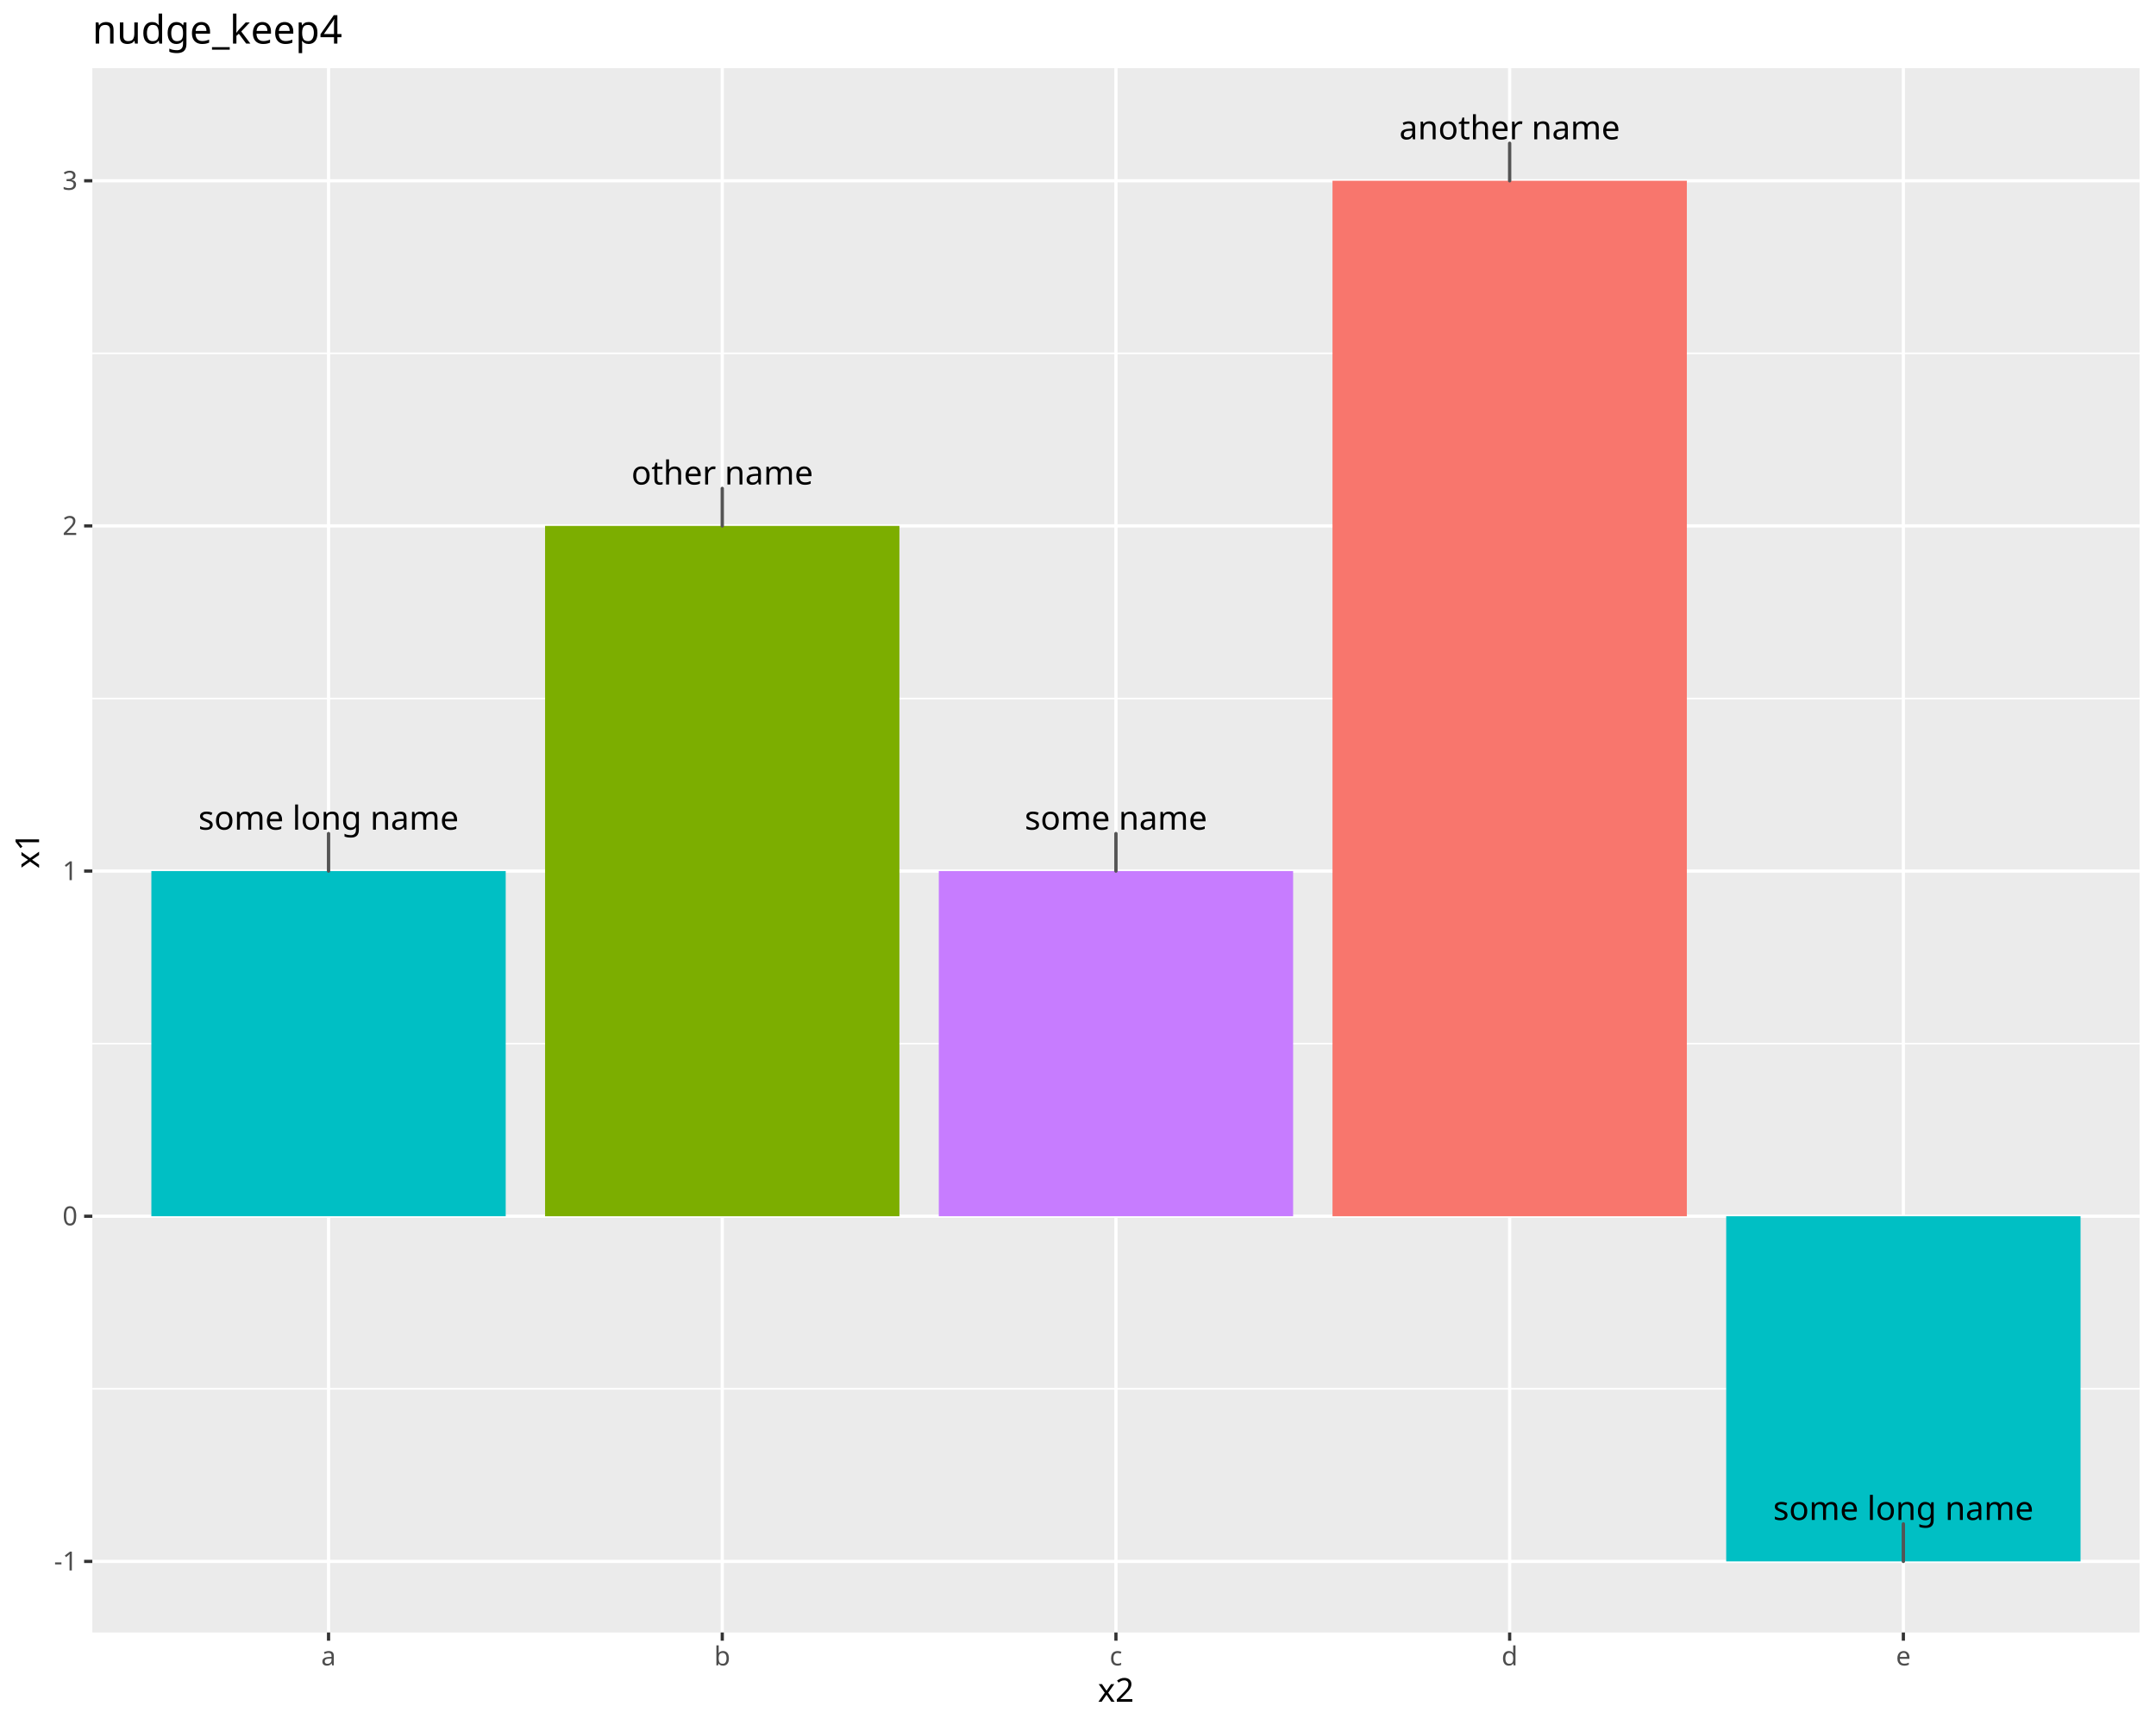
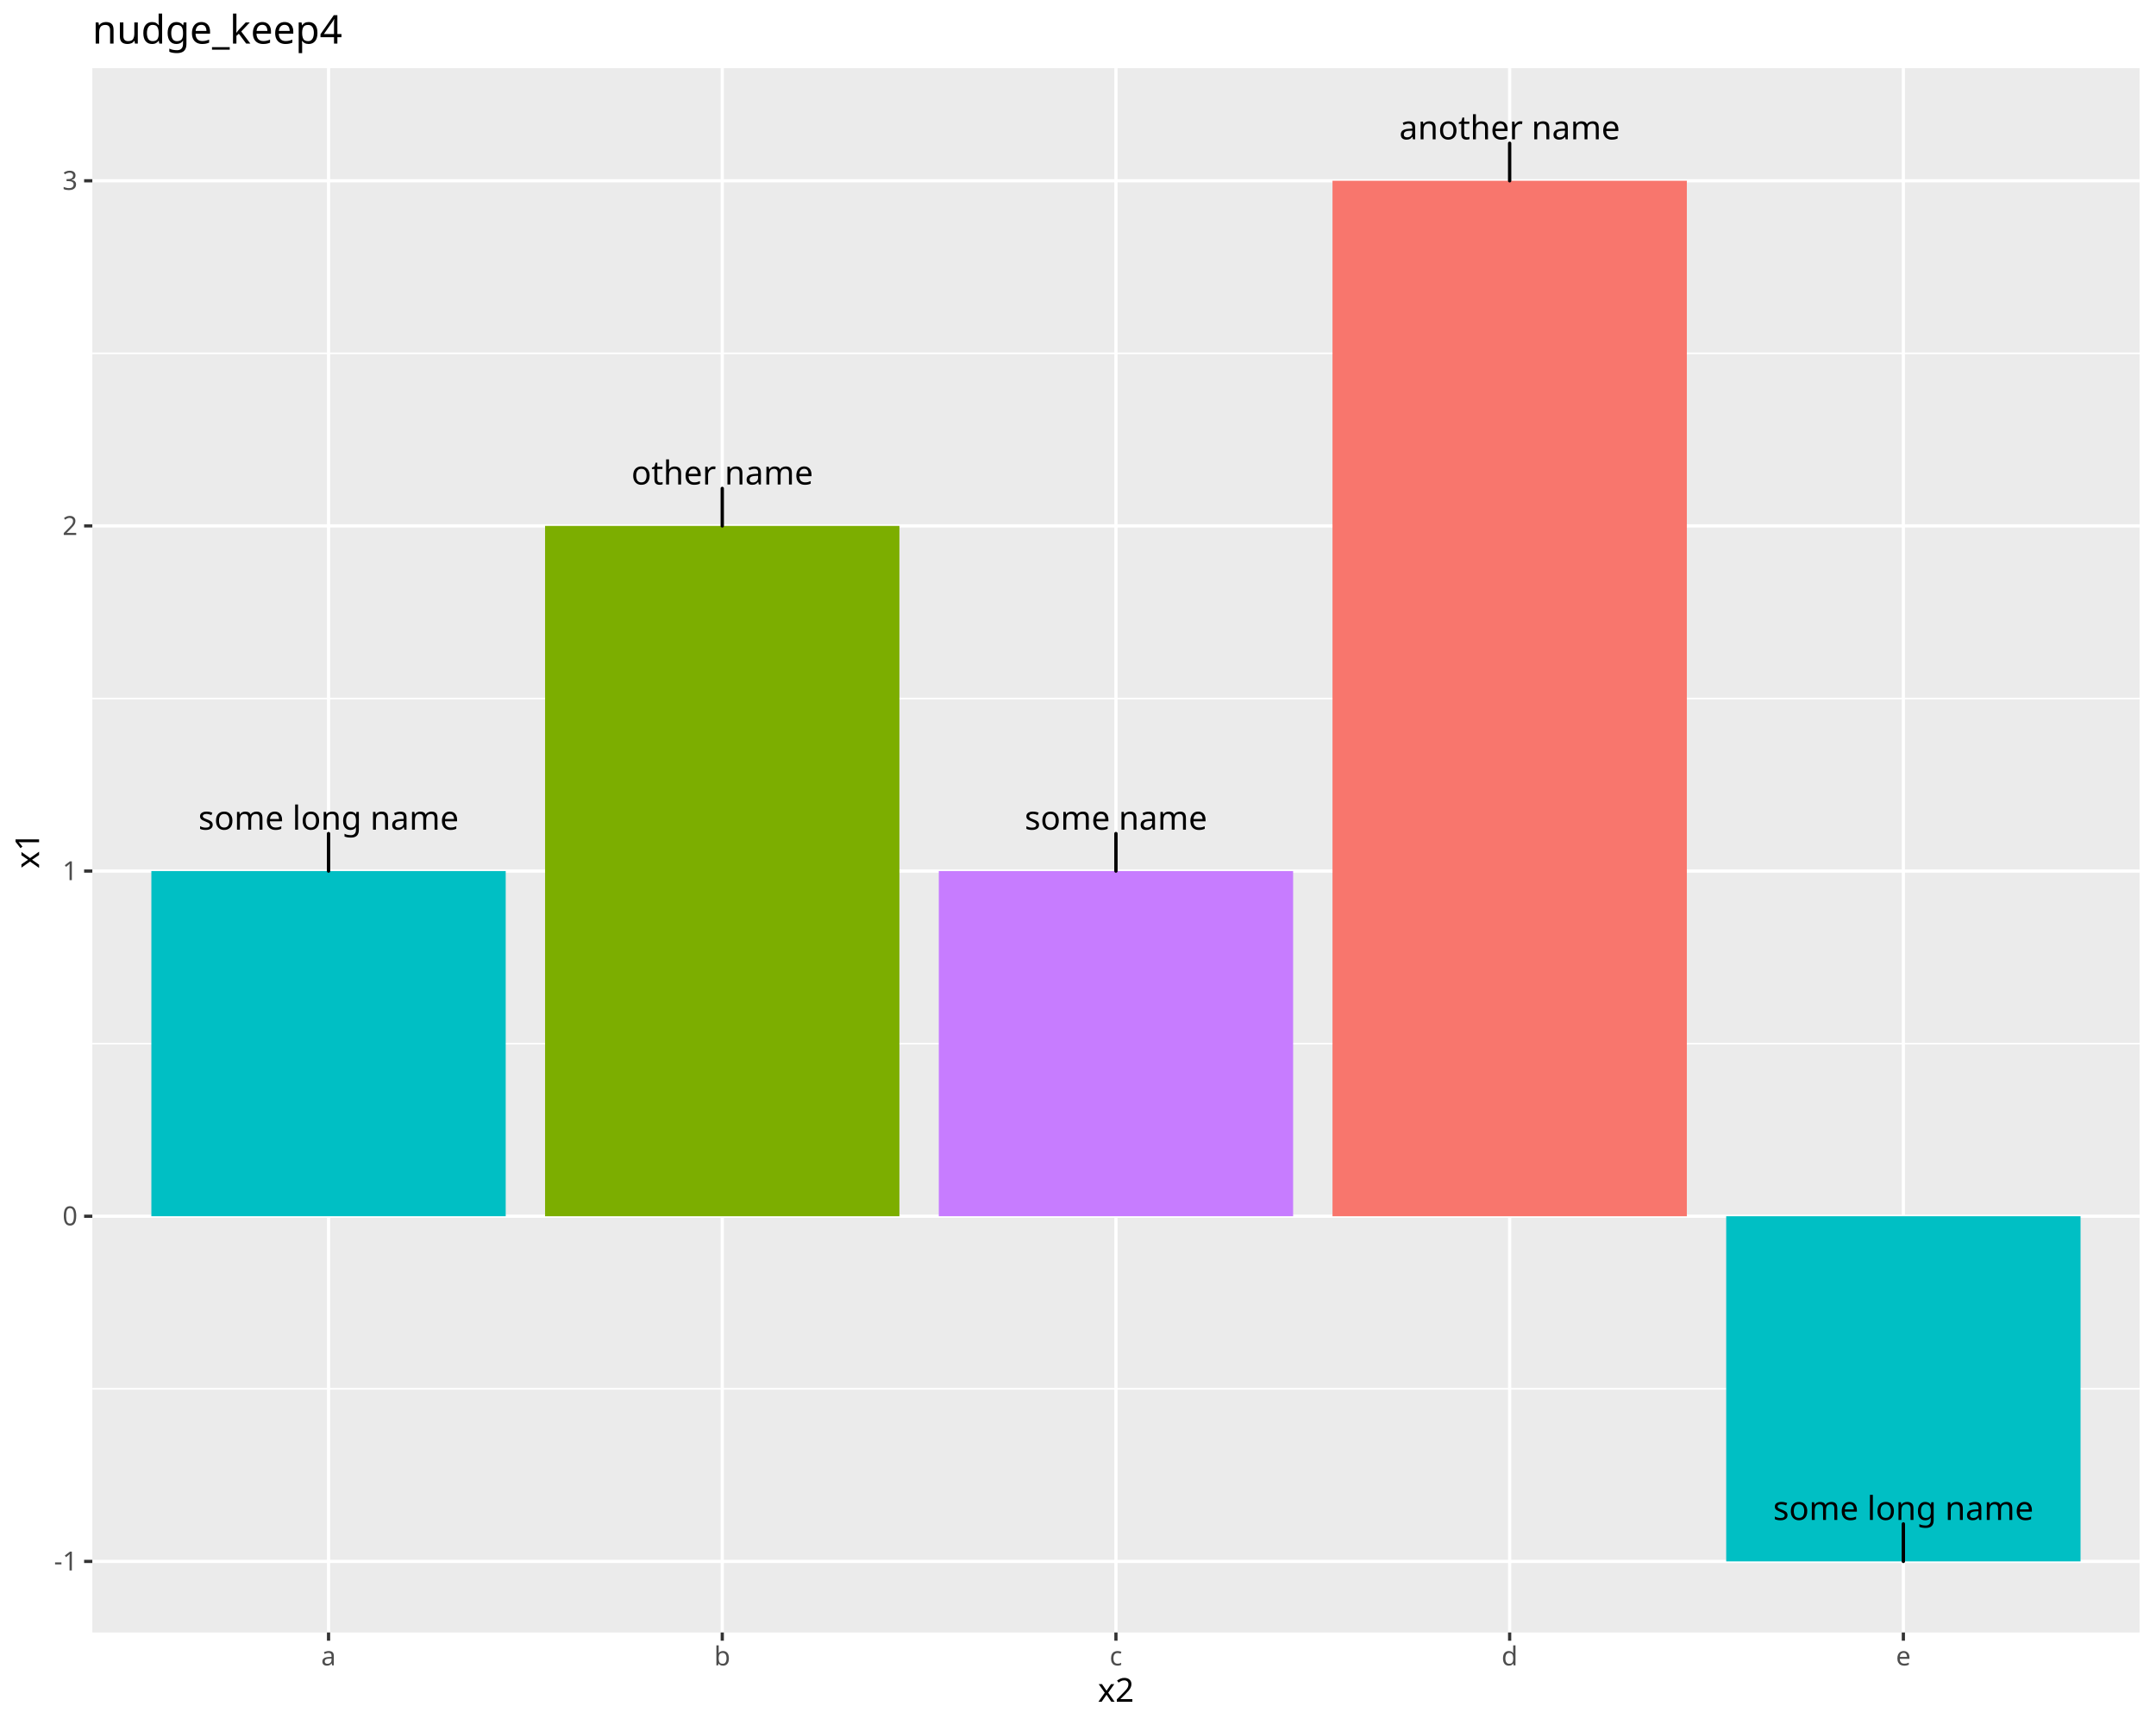
<svg xmlns="http://www.w3.org/2000/svg" class="svglite" data-engine-version="2.0" width="720.00pt" height="576.00pt" viewBox="0 0 720.00 576.00">
  <defs>
    <style type="text/css">
    .svglite line, .svglite polyline, .svglite polygon, .svglite path, .svglite rect, .svglite circle {
      fill: none;
      stroke: #000000;
      stroke-linecap: round;
      stroke-linejoin: round;
      stroke-miterlimit: 10.00;
    }
  </style>
  </defs>
  <rect width="100%" height="100%" style="stroke: none; fill: #FFFFFF;" />
  <defs>
    <clipPath id="cpMC4wMHw3MjAuMDB8MC4wMHw1NzYuMDA=">
      <rect x="0.00" y="0.00" width="720.00" height="576.00" />
    </clipPath>
  </defs>
  <g clip-path="url(#cpMC4wMHw3MjAuMDB8MC4wMHw1NzYuMDA=)">
    <rect x="0.00" y="0.00" width="720.00" height="576.00" style="stroke-width: 1.07; stroke: #FFFFFF; fill: #FFFFFF;" />
  </g>
  <defs>
    <clipPath id="cpMzAuODN8NzE0LjUyfDIyLjc4fDU0NS4xMQ==">
      <rect x="30.83" y="22.78" width="683.69" height="522.33" />
    </clipPath>
  </defs>
  <g clip-path="url(#cpMzAuODN8NzE0LjUyfDIyLjc4fDU0NS4xMQ==)">
    <rect x="30.83" y="22.78" width="683.69" height="522.33" style="stroke-width: 1.07; stroke: none; fill: #EBEBEB;" />
    <polyline points="30.83,463.74 714.52,463.74 " style="stroke-width: 0.53; stroke: #FFFFFF; stroke-linecap: butt;" />
    <polyline points="30.83,348.49 714.52,348.49 " style="stroke-width: 0.53; stroke: #FFFFFF; stroke-linecap: butt;" />
    <polyline points="30.83,233.24 714.52,233.24 " style="stroke-width: 0.53; stroke: #FFFFFF; stroke-linecap: butt;" />
    <polyline points="30.83,117.98 714.52,117.98 " style="stroke-width: 0.53; stroke: #FFFFFF; stroke-linecap: butt;" />
    <polyline points="30.83,521.37 714.52,521.37 " style="stroke-width: 1.07; stroke: #FFFFFF; stroke-linecap: butt;" />
    <polyline points="30.83,406.12 714.52,406.12 " style="stroke-width: 1.07; stroke: #FFFFFF; stroke-linecap: butt;" />
    <polyline points="30.83,290.86 714.52,290.86 " style="stroke-width: 1.07; stroke: #FFFFFF; stroke-linecap: butt;" />
    <polyline points="30.83,175.61 714.52,175.61 " style="stroke-width: 1.07; stroke: #FFFFFF; stroke-linecap: butt;" />
    <polyline points="30.83,60.36 714.52,60.36 " style="stroke-width: 1.07; stroke: #FFFFFF; stroke-linecap: butt;" />
    <polyline points="109.72,545.11 109.72,22.78 " style="stroke-width: 1.07; stroke: #FFFFFF; stroke-linecap: butt;" />
    <polyline points="241.20,545.11 241.20,22.78 " style="stroke-width: 1.07; stroke: #FFFFFF; stroke-linecap: butt;" />
    <polyline points="372.67,545.11 372.67,22.78 " style="stroke-width: 1.07; stroke: #FFFFFF; stroke-linecap: butt;" />
    <polyline points="504.15,545.11 504.15,22.78 " style="stroke-width: 1.07; stroke: #FFFFFF; stroke-linecap: butt;" />
    <polyline points="635.63,545.11 635.63,22.78 " style="stroke-width: 1.07; stroke: #FFFFFF; stroke-linecap: butt;" />
-     <rect x="50.55" y="290.86" width="118.33" height="115.25" style="stroke-width: 1.07; stroke: none; stroke-linecap: butt; stroke-linejoin: miter; fill: #00BFC4;" />
-     <rect x="182.03" y="175.61" width="118.33" height="230.51" style="stroke-width: 1.07; stroke: none; stroke-linecap: butt; stroke-linejoin: miter; fill: #7CAE00;" />
-     <rect x="313.51" y="290.86" width="118.33" height="115.25" style="stroke-width: 1.07; stroke: none; stroke-linecap: butt; stroke-linejoin: miter; fill: #C77CFF;" />
-     <rect x="444.99" y="60.36" width="118.33" height="345.76" style="stroke-width: 1.07; stroke: none; stroke-linecap: butt; stroke-linejoin: miter; fill: #F8766D;" />
-     <rect x="576.47" y="406.12" width="118.33" height="115.25" style="stroke-width: 1.07; stroke: none; stroke-linecap: butt; stroke-linejoin: miter; fill: #00BFC4;" />
-     <line x1="109.72" y1="278.34" x2="109.72" y2="290.86" style="stroke-width: 1.12; stroke: #545454;" />
+     <rect x="50.55" y="290.86" width="118.33" height="115.25" style="stroke-width: 1.07; stroke: none; stroke-linecap: square; stroke-linejoin: miter; fill: #00BFC4;" />
+     <rect x="182.03" y="175.61" width="118.33" height="230.51" style="stroke-width: 1.07; stroke: none; stroke-linecap: square; stroke-linejoin: miter; fill: #7CAE00;" />
+     <rect x="313.51" y="290.86" width="118.33" height="115.25" style="stroke-width: 1.07; stroke: none; stroke-linecap: square; stroke-linejoin: miter; fill: #C77CFF;" />
+     <rect x="444.99" y="60.36" width="118.33" height="345.76" style="stroke-width: 1.07; stroke: none; stroke-linecap: square; stroke-linejoin: miter; fill: #F8766D;" />
+     <rect x="576.47" y="406.12" width="118.33" height="115.25" style="stroke-width: 1.07; stroke: none; stroke-linecap: square; stroke-linejoin: miter; fill: #00BFC4;" />
+     <line x1="109.72" y1="278.34" x2="109.72" y2="290.86" style="stroke-width: 1.12;" />
    <text x="109.72" y="277.03" text-anchor="middle" style="font-size: 11.04px; font-family: sans;" textLength="81.63px" lengthAdjust="spacingAndGlyphs">some long name</text>
-     <line x1="241.20" y1="163.09" x2="241.20" y2="175.61" style="stroke-width: 1.12; stroke: #545454;" />
+     <line x1="241.20" y1="163.09" x2="241.20" y2="175.61" style="stroke-width: 1.12;" />
    <text x="241.20" y="161.78" text-anchor="middle" style="font-size: 11.04px; font-family: sans;" textLength="55.85px" lengthAdjust="spacingAndGlyphs">other name</text>
-     <line x1="372.67" y1="278.34" x2="372.67" y2="290.86" style="stroke-width: 1.12; stroke: #545454;" />
+     <line x1="372.67" y1="278.34" x2="372.67" y2="290.86" style="stroke-width: 1.12;" />
    <text x="372.67" y="277.03" text-anchor="middle" style="font-size: 11.04px; font-family: sans;" textLength="57.69px" lengthAdjust="spacingAndGlyphs">some name</text>
-     <line x1="504.15" y1="47.83" x2="504.15" y2="60.36" style="stroke-width: 1.12; stroke: #545454;" />
+     <line x1="504.15" y1="47.83" x2="504.15" y2="60.36" style="stroke-width: 1.12;" />
    <text x="504.15" y="46.53" text-anchor="middle" style="font-size: 11.04px; font-family: sans;" textLength="68.13px" lengthAdjust="spacingAndGlyphs">another name</text>
-     <line x1="635.63" y1="508.85" x2="635.63" y2="521.37" style="stroke-width: 1.12; stroke: #545454;" />
+     <line x1="635.63" y1="508.85" x2="635.63" y2="521.37" style="stroke-width: 1.12;" />
    <text x="635.63" y="507.54" text-anchor="middle" style="font-size: 11.04px; font-family: sans;" textLength="81.63px" lengthAdjust="spacingAndGlyphs">some long name</text>
  </g>
  <g clip-path="url(#cpMC4wMHw3MjAuMDB8MC4wMHw1NzYuMDA=)">
    <text x="25.90" y="524.40" text-anchor="end" style="font-size: 8.80px; fill: #4D4D4D; font-family: sans;" textLength="7.82px" lengthAdjust="spacingAndGlyphs">-1</text>
    <text x="25.90" y="409.14" text-anchor="end" style="font-size: 8.80px; fill: #4D4D4D; font-family: sans;" textLength="4.89px" lengthAdjust="spacingAndGlyphs">0</text>
    <text x="25.90" y="293.89" text-anchor="end" style="font-size: 8.80px; fill: #4D4D4D; font-family: sans;" textLength="4.89px" lengthAdjust="spacingAndGlyphs">1</text>
    <text x="25.90" y="178.64" text-anchor="end" style="font-size: 8.80px; fill: #4D4D4D; font-family: sans;" textLength="4.89px" lengthAdjust="spacingAndGlyphs">2</text>
    <text x="25.90" y="63.38" text-anchor="end" style="font-size: 8.80px; fill: #4D4D4D; font-family: sans;" textLength="4.89px" lengthAdjust="spacingAndGlyphs">3</text>
    <polyline points="28.09,521.37 30.83,521.37 " style="stroke-width: 1.07; stroke: #333333; stroke-linecap: butt;" />
    <polyline points="28.09,406.12 30.83,406.12 " style="stroke-width: 1.07; stroke: #333333; stroke-linecap: butt;" />
    <polyline points="28.09,290.86 30.83,290.86 " style="stroke-width: 1.07; stroke: #333333; stroke-linecap: butt;" />
    <polyline points="28.09,175.61 30.83,175.61 " style="stroke-width: 1.07; stroke: #333333; stroke-linecap: butt;" />
    <polyline points="28.09,60.36 30.83,60.36 " style="stroke-width: 1.07; stroke: #333333; stroke-linecap: butt;" />
    <polyline points="109.72,547.85 109.72,545.11 " style="stroke-width: 1.07; stroke: #333333; stroke-linecap: butt;" />
    <polyline points="241.20,547.85 241.20,545.11 " style="stroke-width: 1.07; stroke: #333333; stroke-linecap: butt;" />
    <polyline points="372.67,547.85 372.67,545.11 " style="stroke-width: 1.07; stroke: #333333; stroke-linecap: butt;" />
    <polyline points="504.15,547.85 504.15,545.11 " style="stroke-width: 1.07; stroke: #333333; stroke-linecap: butt;" />
    <polyline points="635.63,547.85 635.63,545.11 " style="stroke-width: 1.07; stroke: #333333; stroke-linecap: butt;" />
    <text x="109.72" y="556.10" text-anchor="middle" style="font-size: 8.80px; fill: #4D4D4D; font-family: sans;" textLength="4.89px" lengthAdjust="spacingAndGlyphs">a</text>
    <text x="241.20" y="556.10" text-anchor="middle" style="font-size: 8.80px; fill: #4D4D4D; font-family: sans;" textLength="4.89px" lengthAdjust="spacingAndGlyphs">b</text>
    <text x="372.67" y="556.10" text-anchor="middle" style="font-size: 8.80px; fill: #4D4D4D; font-family: sans;" textLength="4.40px" lengthAdjust="spacingAndGlyphs">c</text>
    <text x="504.15" y="556.10" text-anchor="middle" style="font-size: 8.80px; fill: #4D4D4D; font-family: sans;" textLength="4.89px" lengthAdjust="spacingAndGlyphs">d</text>
    <text x="635.63" y="556.10" text-anchor="middle" style="font-size: 8.80px; fill: #4D4D4D; font-family: sans;" textLength="4.89px" lengthAdjust="spacingAndGlyphs">e</text>
    <text x="372.67" y="568.24" text-anchor="middle" style="font-size: 11.00px; font-family: sans;" textLength="11.62px" lengthAdjust="spacingAndGlyphs">x2</text>
    <text transform="translate(13.05,283.95) rotate(-90)" text-anchor="middle" style="font-size: 11.00px; font-family: sans;" textLength="11.62px" lengthAdjust="spacingAndGlyphs">x1</text>
    <text x="30.83" y="14.56" style="font-size: 13.20px; font-family: sans;" textLength="80.02px" lengthAdjust="spacingAndGlyphs">nudge_keep4</text>
  </g>
</svg>
